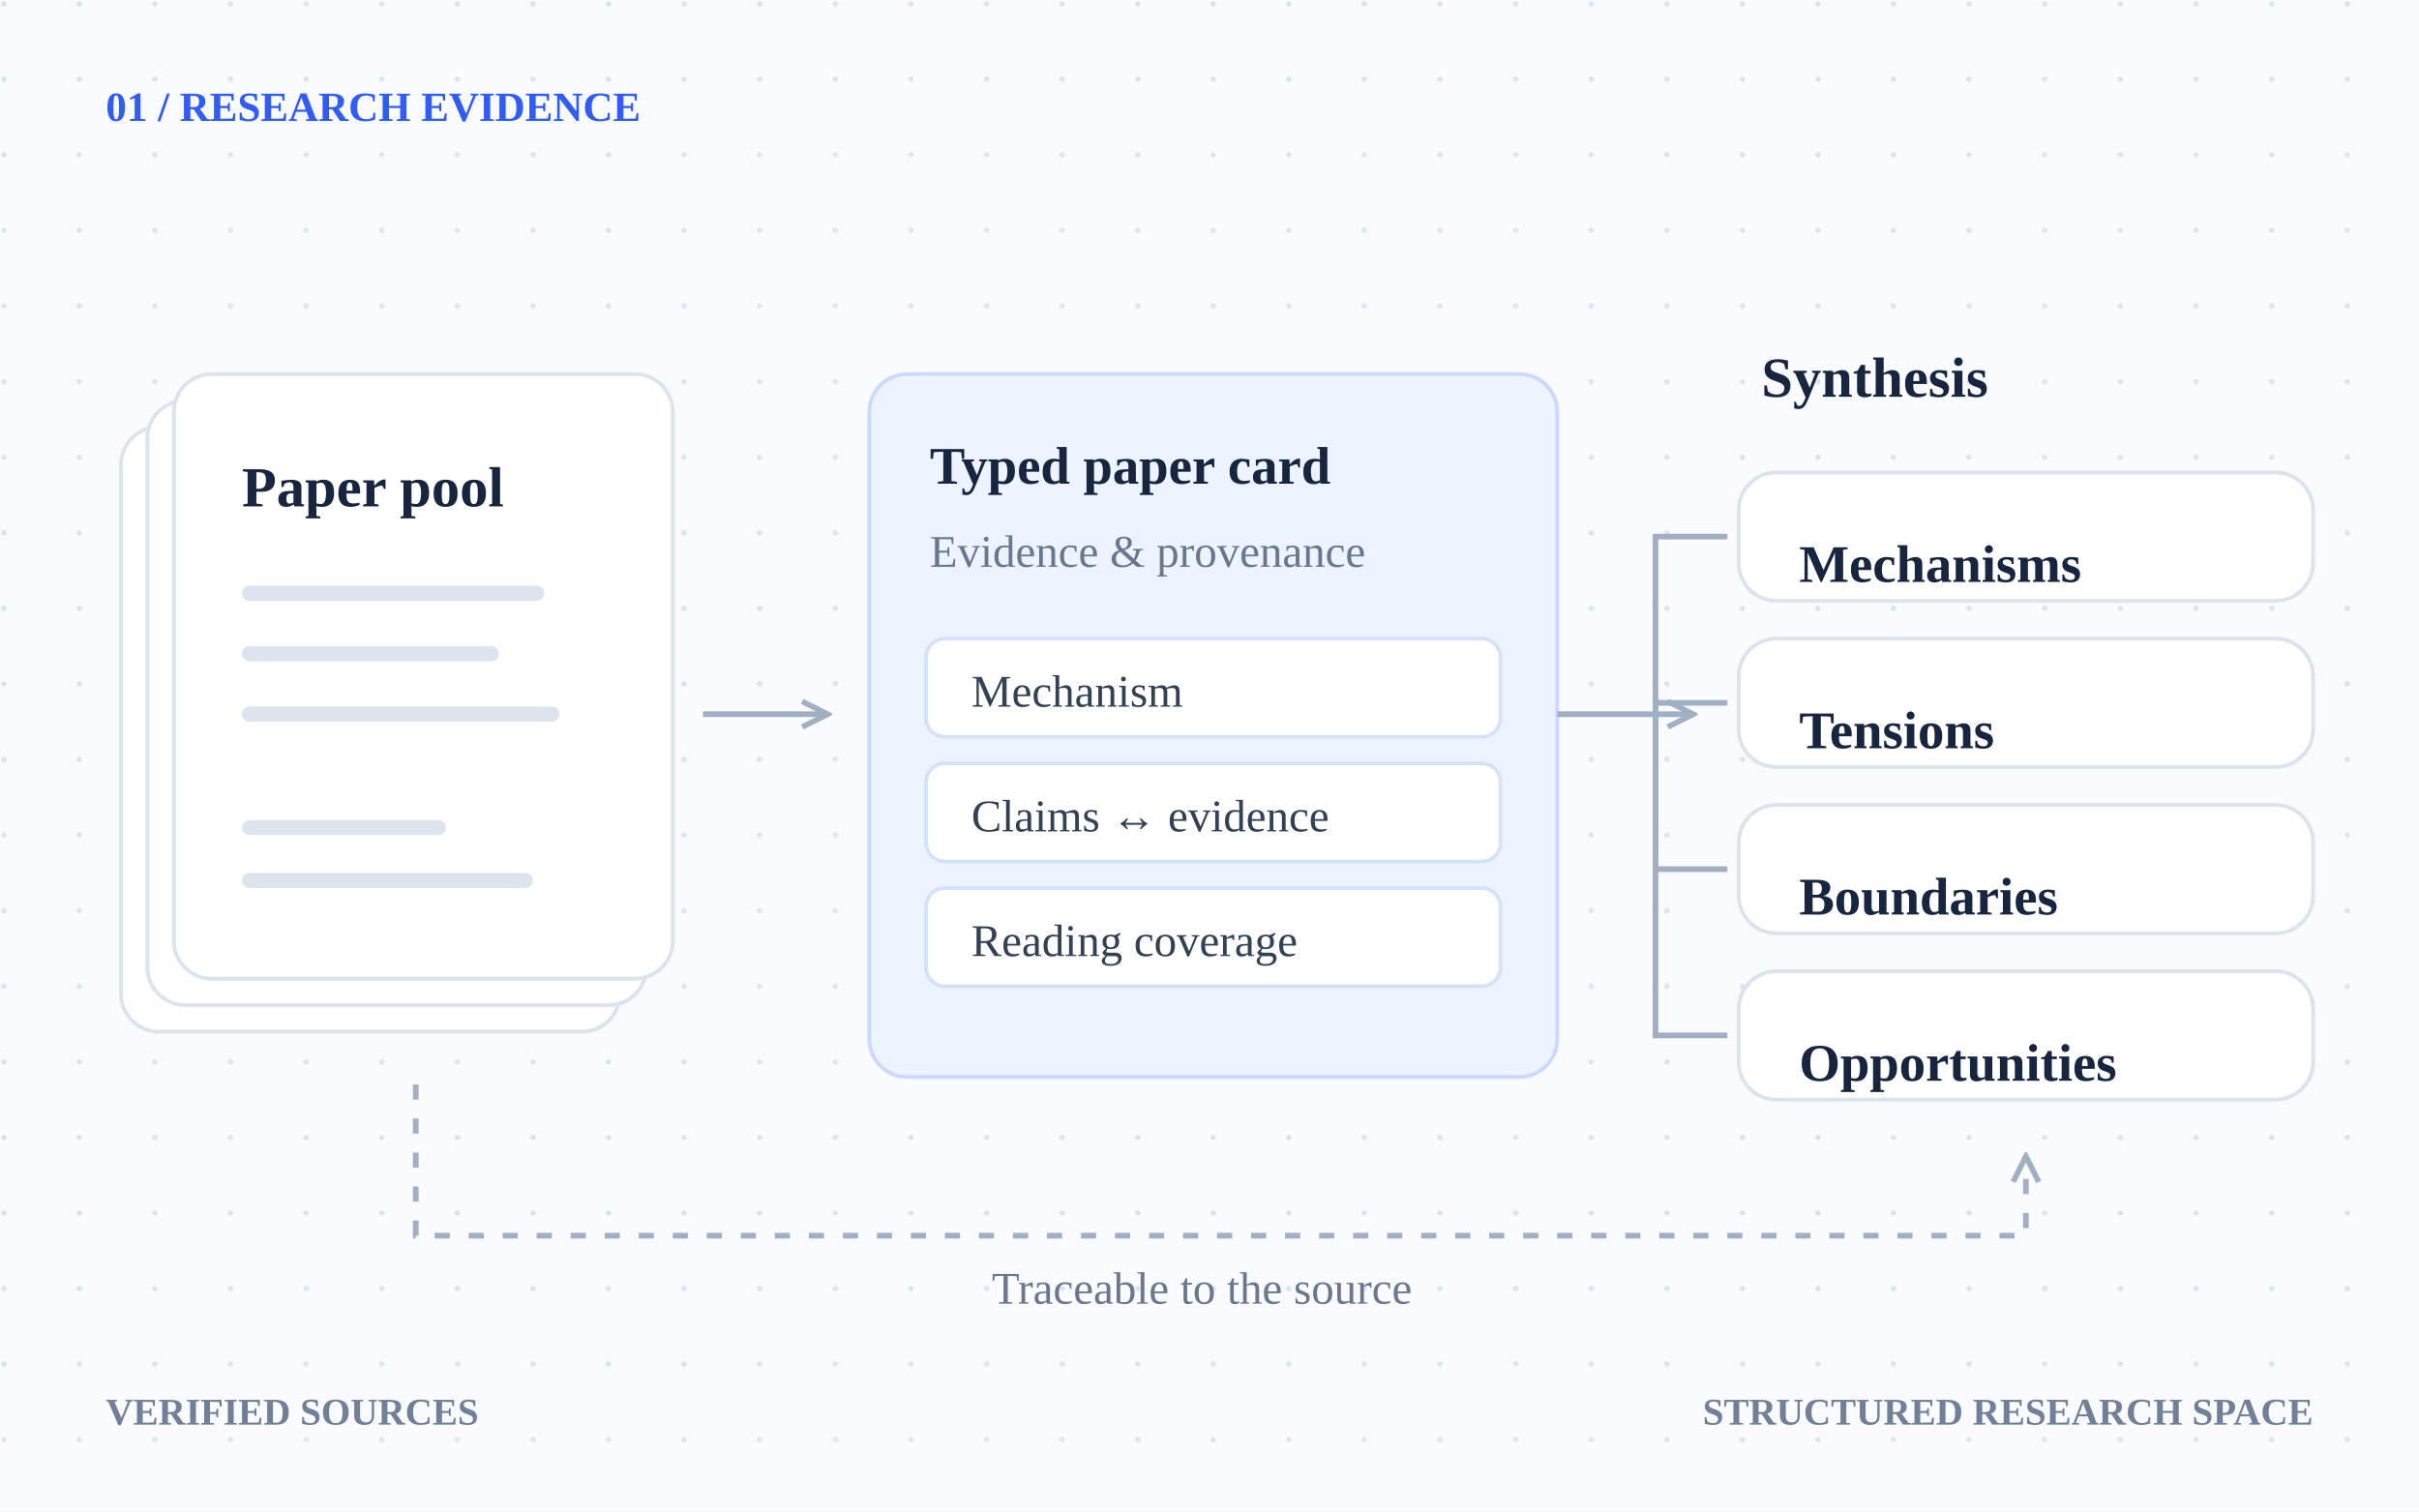
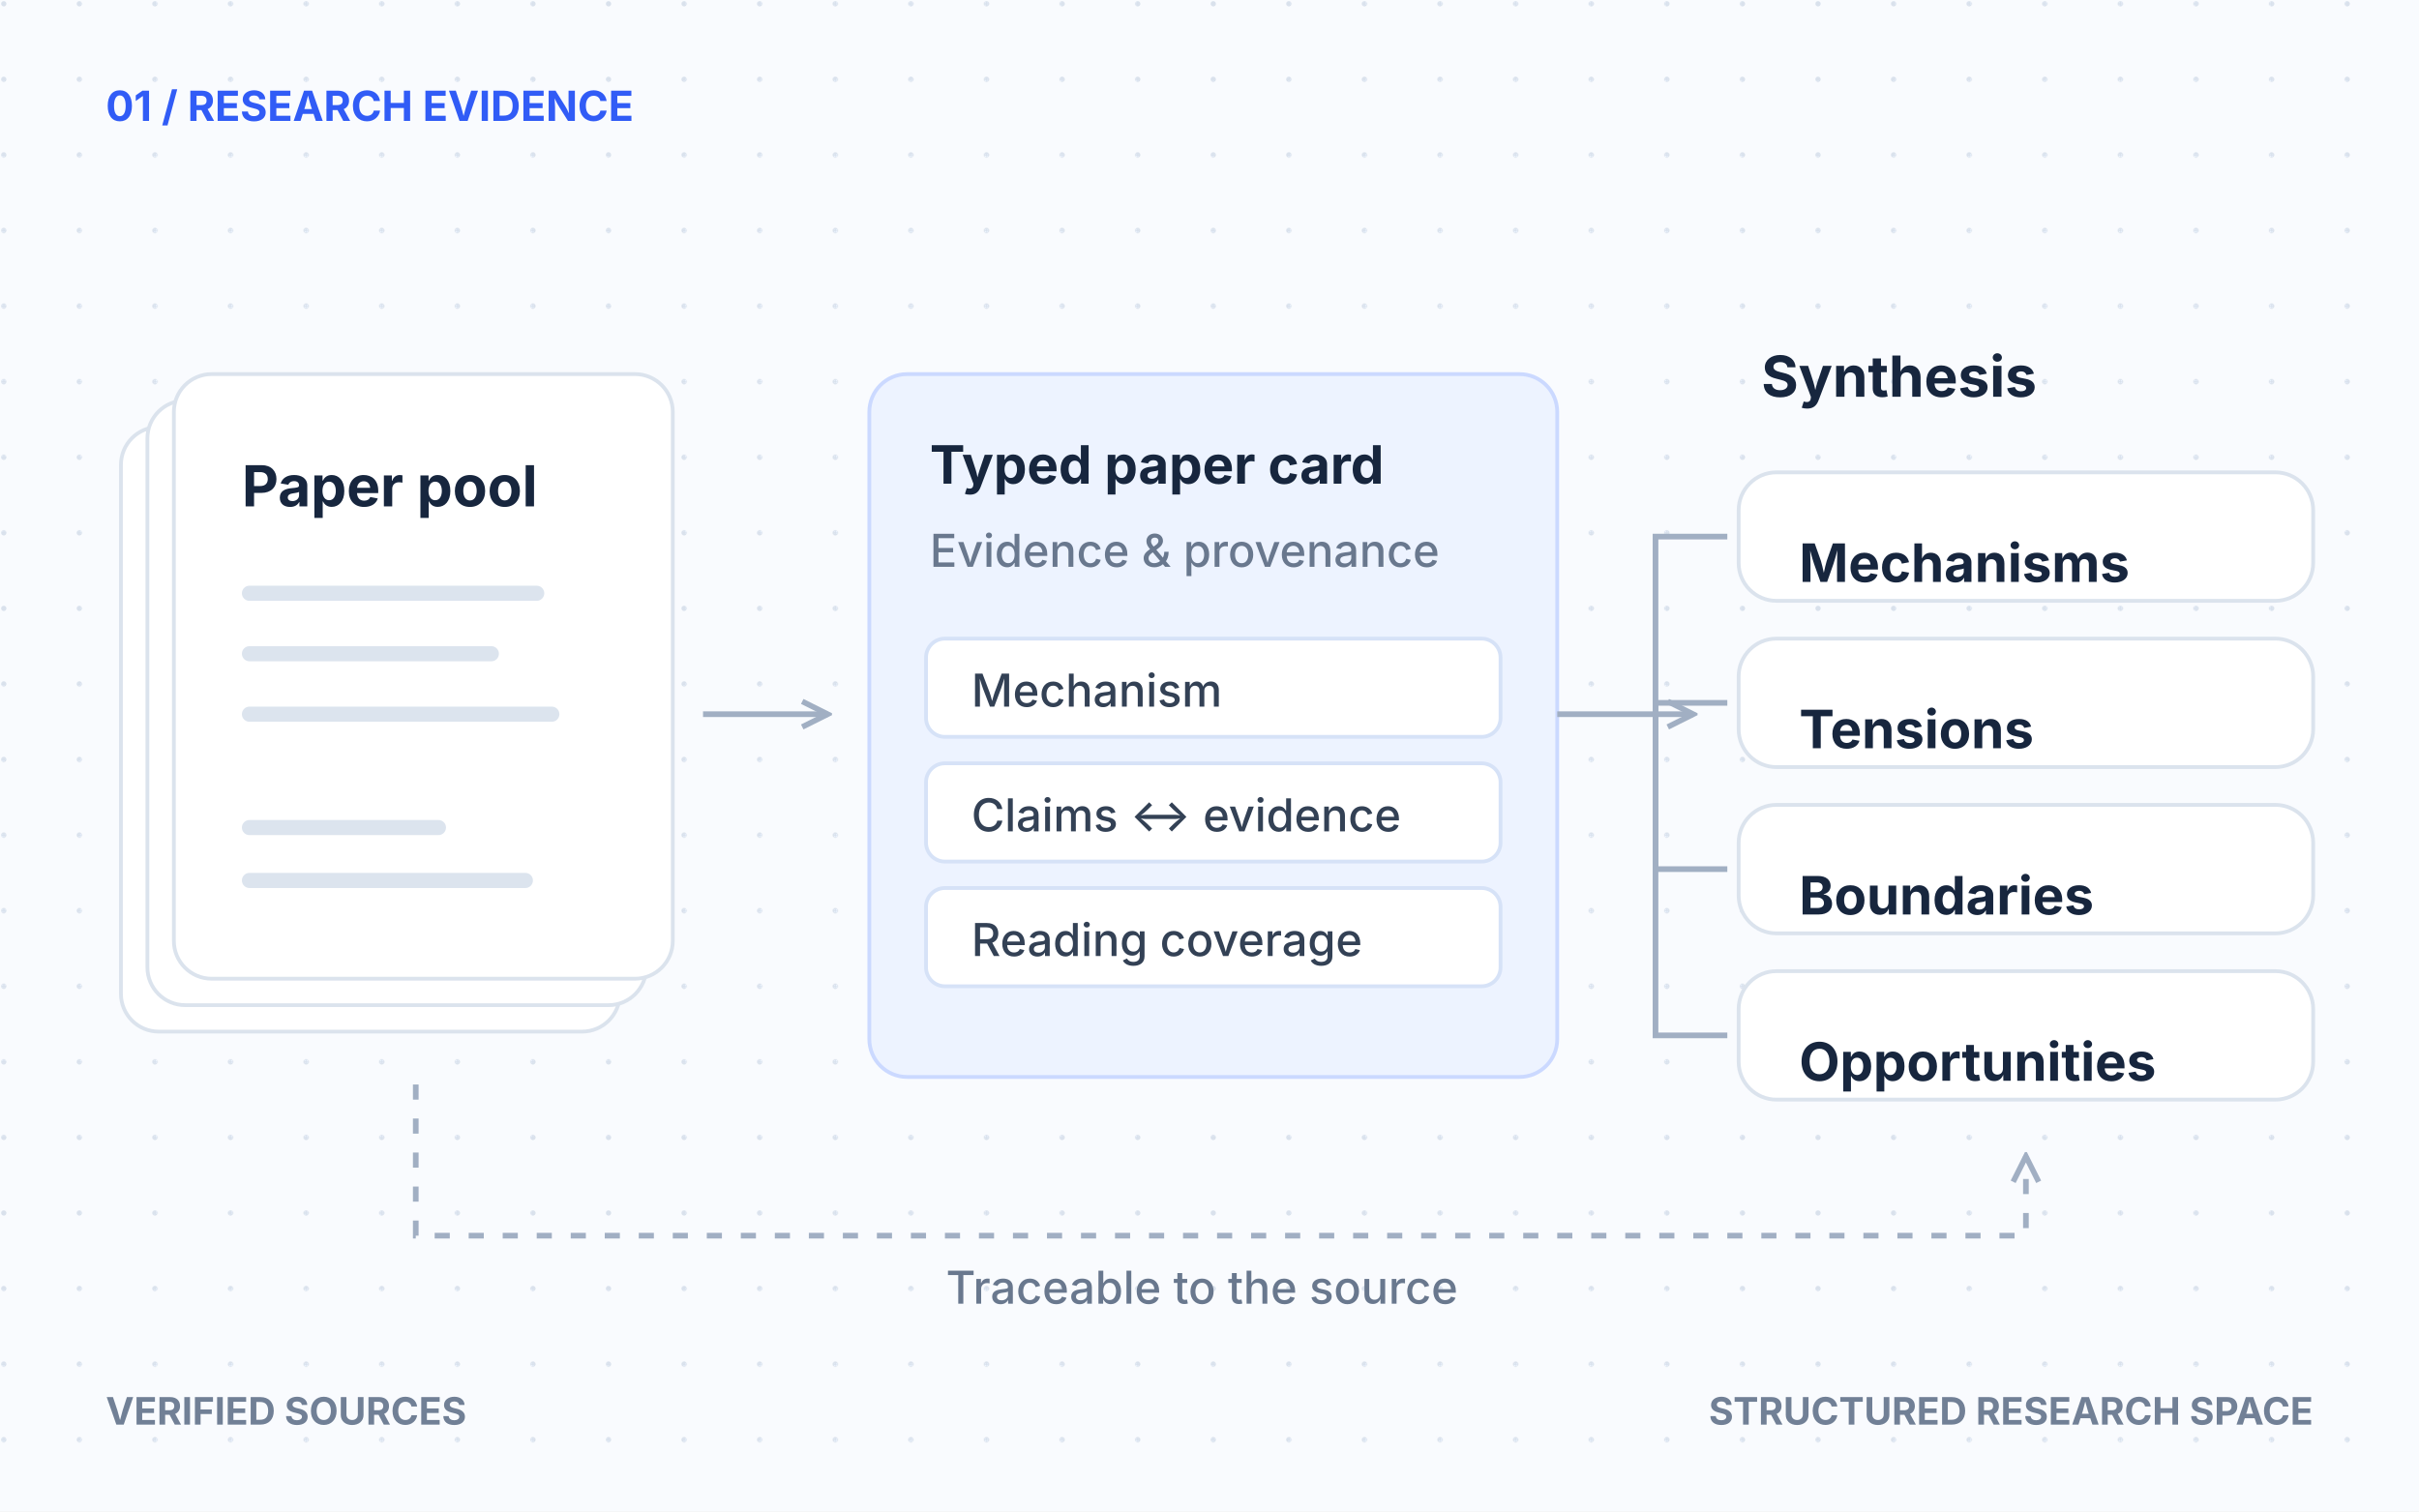
- <svg xmlns="http://www.w3.org/2000/svg" viewBox="0 0 640 400" role="img" aria-label="Verified papers become typed evidence and a synthesized research space" style="--accent:#315cf6">
+ <svg xmlns="http://www.w3.org/2000/svg" viewBox="0 0 640 400" font-family="Inter, system-ui, -apple-system, Segoe UI, sans-serif" role="img" aria-label="Verified papers become typed evidence and a synthesized research space" style="--accent:#315cf6">
  <defs>
    <marker id="arrow" viewBox="0 0 8 8" refX="7" refY="4" markerWidth="6" markerHeight="6" orient="auto-start-reverse">
      <path d="M1 1 L7 4 L1 7" fill="none" stroke="#a1afc3" stroke-width="1.3" />
    </marker>
    <pattern id="grid" width="20" height="20" patternUnits="userSpaceOnUse">
      <circle cx="1" cy="1" r=".7" fill="#d9e1ec" />
    </pattern>
  </defs>
  <rect width="640" height="400" fill="#f9fbfe" />
  <rect width="640" height="400" fill="url(#grid)" />
  <text x="28" y="32" fill="#315cf6" font-size="11" font-weight="700" text-anchor="start">01 / RESEARCH EVIDENCE</text>
  <text x="28" y="377" fill="#718096" font-size="10" font-weight="650" text-anchor="start">VERIFIED SOURCES</text>
  <text x="612" y="377" fill="#718096" font-size="10" font-weight="650" text-anchor="end">STRUCTURED RESEARCH SPACE</text>
  <rect x="32" y="113" width="132" height="160" rx="10" fill="#fff" stroke="#dbe3ed" />
  <rect x="39" y="106" width="132" height="160" rx="10" fill="#fff" stroke="#dbe3ed" />
  <rect x="46" y="99" width="132" height="160" rx="10" fill="#fff" stroke="#dbe3ed" />
  <text x="64" y="134" fill="#17263e" font-size="15" font-weight="700" text-anchor="start">Paper pool</text>
  <rect x="64" y="155" width="80" height="4" rx="2" fill="#dce4ee" stroke="none" />
  <rect x="64" y="171" width="68" height="4" rx="2" fill="#dce4ee" stroke="none" />
  <rect x="64" y="187" width="84" height="4" rx="2" fill="#dce4ee" stroke="none" />
  <rect x="64" y="217" width="54" height="4" rx="2" fill="#dce4ee" stroke="none" />
  <rect x="64" y="231" width="77" height="4" rx="2" fill="#dce4ee" stroke="none" />
  <path d="M186 189 H219" fill="none" stroke="#a1afc3" stroke-width="1.5" marker-end="url(#arrow)" />
  <rect x="230" y="99" width="182" height="186" rx="10" fill="#edf3ff" stroke="#cbd9ff" />
  <text x="246" y="128" fill="#17263e" font-size="14" font-weight="650" text-anchor="start">Typed paper card</text>
  <text x="246" y="150" fill="#69788e" font-size="12" font-weight="500" text-anchor="start">Evidence &amp; provenance</text>
  <rect x="245" y="169" width="152" height="26" rx="5" fill="#fff" stroke="#d6e2f7" />
  <text x="257" y="187" fill="#334155" font-size="12" font-weight="500" text-anchor="start">Mechanism</text>
  <rect x="245" y="202" width="152" height="26" rx="5" fill="#fff" stroke="#d6e2f7" />
  <text x="257" y="220" fill="#334155" font-size="12" font-weight="500" text-anchor="start">Claims ↔ evidence</text>
  <rect x="245" y="235" width="152" height="26" rx="5" fill="#fff" stroke="#d6e2f7" />
  <text x="257" y="253" fill="#334155" font-size="12" font-weight="500" text-anchor="start">Reading coverage</text>
  <path d="M412 189 H448" fill="none" stroke="#a1afc3" stroke-width="1.5" marker-end="url(#arrow)" />
  <text x="466" y="105" fill="#17263e" font-size="15" font-weight="700" text-anchor="start">Synthesis</text>
  <rect x="460" y="125" width="152" height="34" rx="10" fill="#fff" stroke="#dbe3ed" />
  <text x="476" y="154" fill="#17263e" font-size="14" font-weight="650" text-anchor="start">Mechanisms</text>
  <path d="M438 189 V142 H457" fill="none" stroke="#a1afc3" stroke-width="1.5" />
  <rect x="460" y="169" width="152" height="34" rx="10" fill="#fff" stroke="#dbe3ed" />
  <text x="476" y="198" fill="#17263e" font-size="14" font-weight="650" text-anchor="start">Tensions</text>
  <path d="M438 189 V186 H457" fill="none" stroke="#a1afc3" stroke-width="1.5" />
  <rect x="460" y="213" width="152" height="34" rx="10" fill="#fff" stroke="#dbe3ed" />
  <text x="476" y="242" fill="#17263e" font-size="14" font-weight="650" text-anchor="start">Boundaries</text>
  <path d="M438 189 V230 H457" fill="none" stroke="#a1afc3" stroke-width="1.5" />
  <rect x="460" y="257" width="152" height="34" rx="10" fill="#fff" stroke="#dbe3ed" />
  <text x="476" y="286" fill="#17263e" font-size="14" font-weight="650" text-anchor="start">Opportunities</text>
  <path d="M438 189 V274 H457" fill="none" stroke="#a1afc3" stroke-width="1.5" />
  <path d="M110 287 V327 H536 V306" fill="none" stroke="#a1afc3" stroke-width="1.5" marker-end="url(#arrow)" stroke-dasharray="4 5" />
  <text x="318" y="345" fill="#69788e" font-size="12" font-weight="500" text-anchor="middle">Traceable to the source</text>
</svg>
